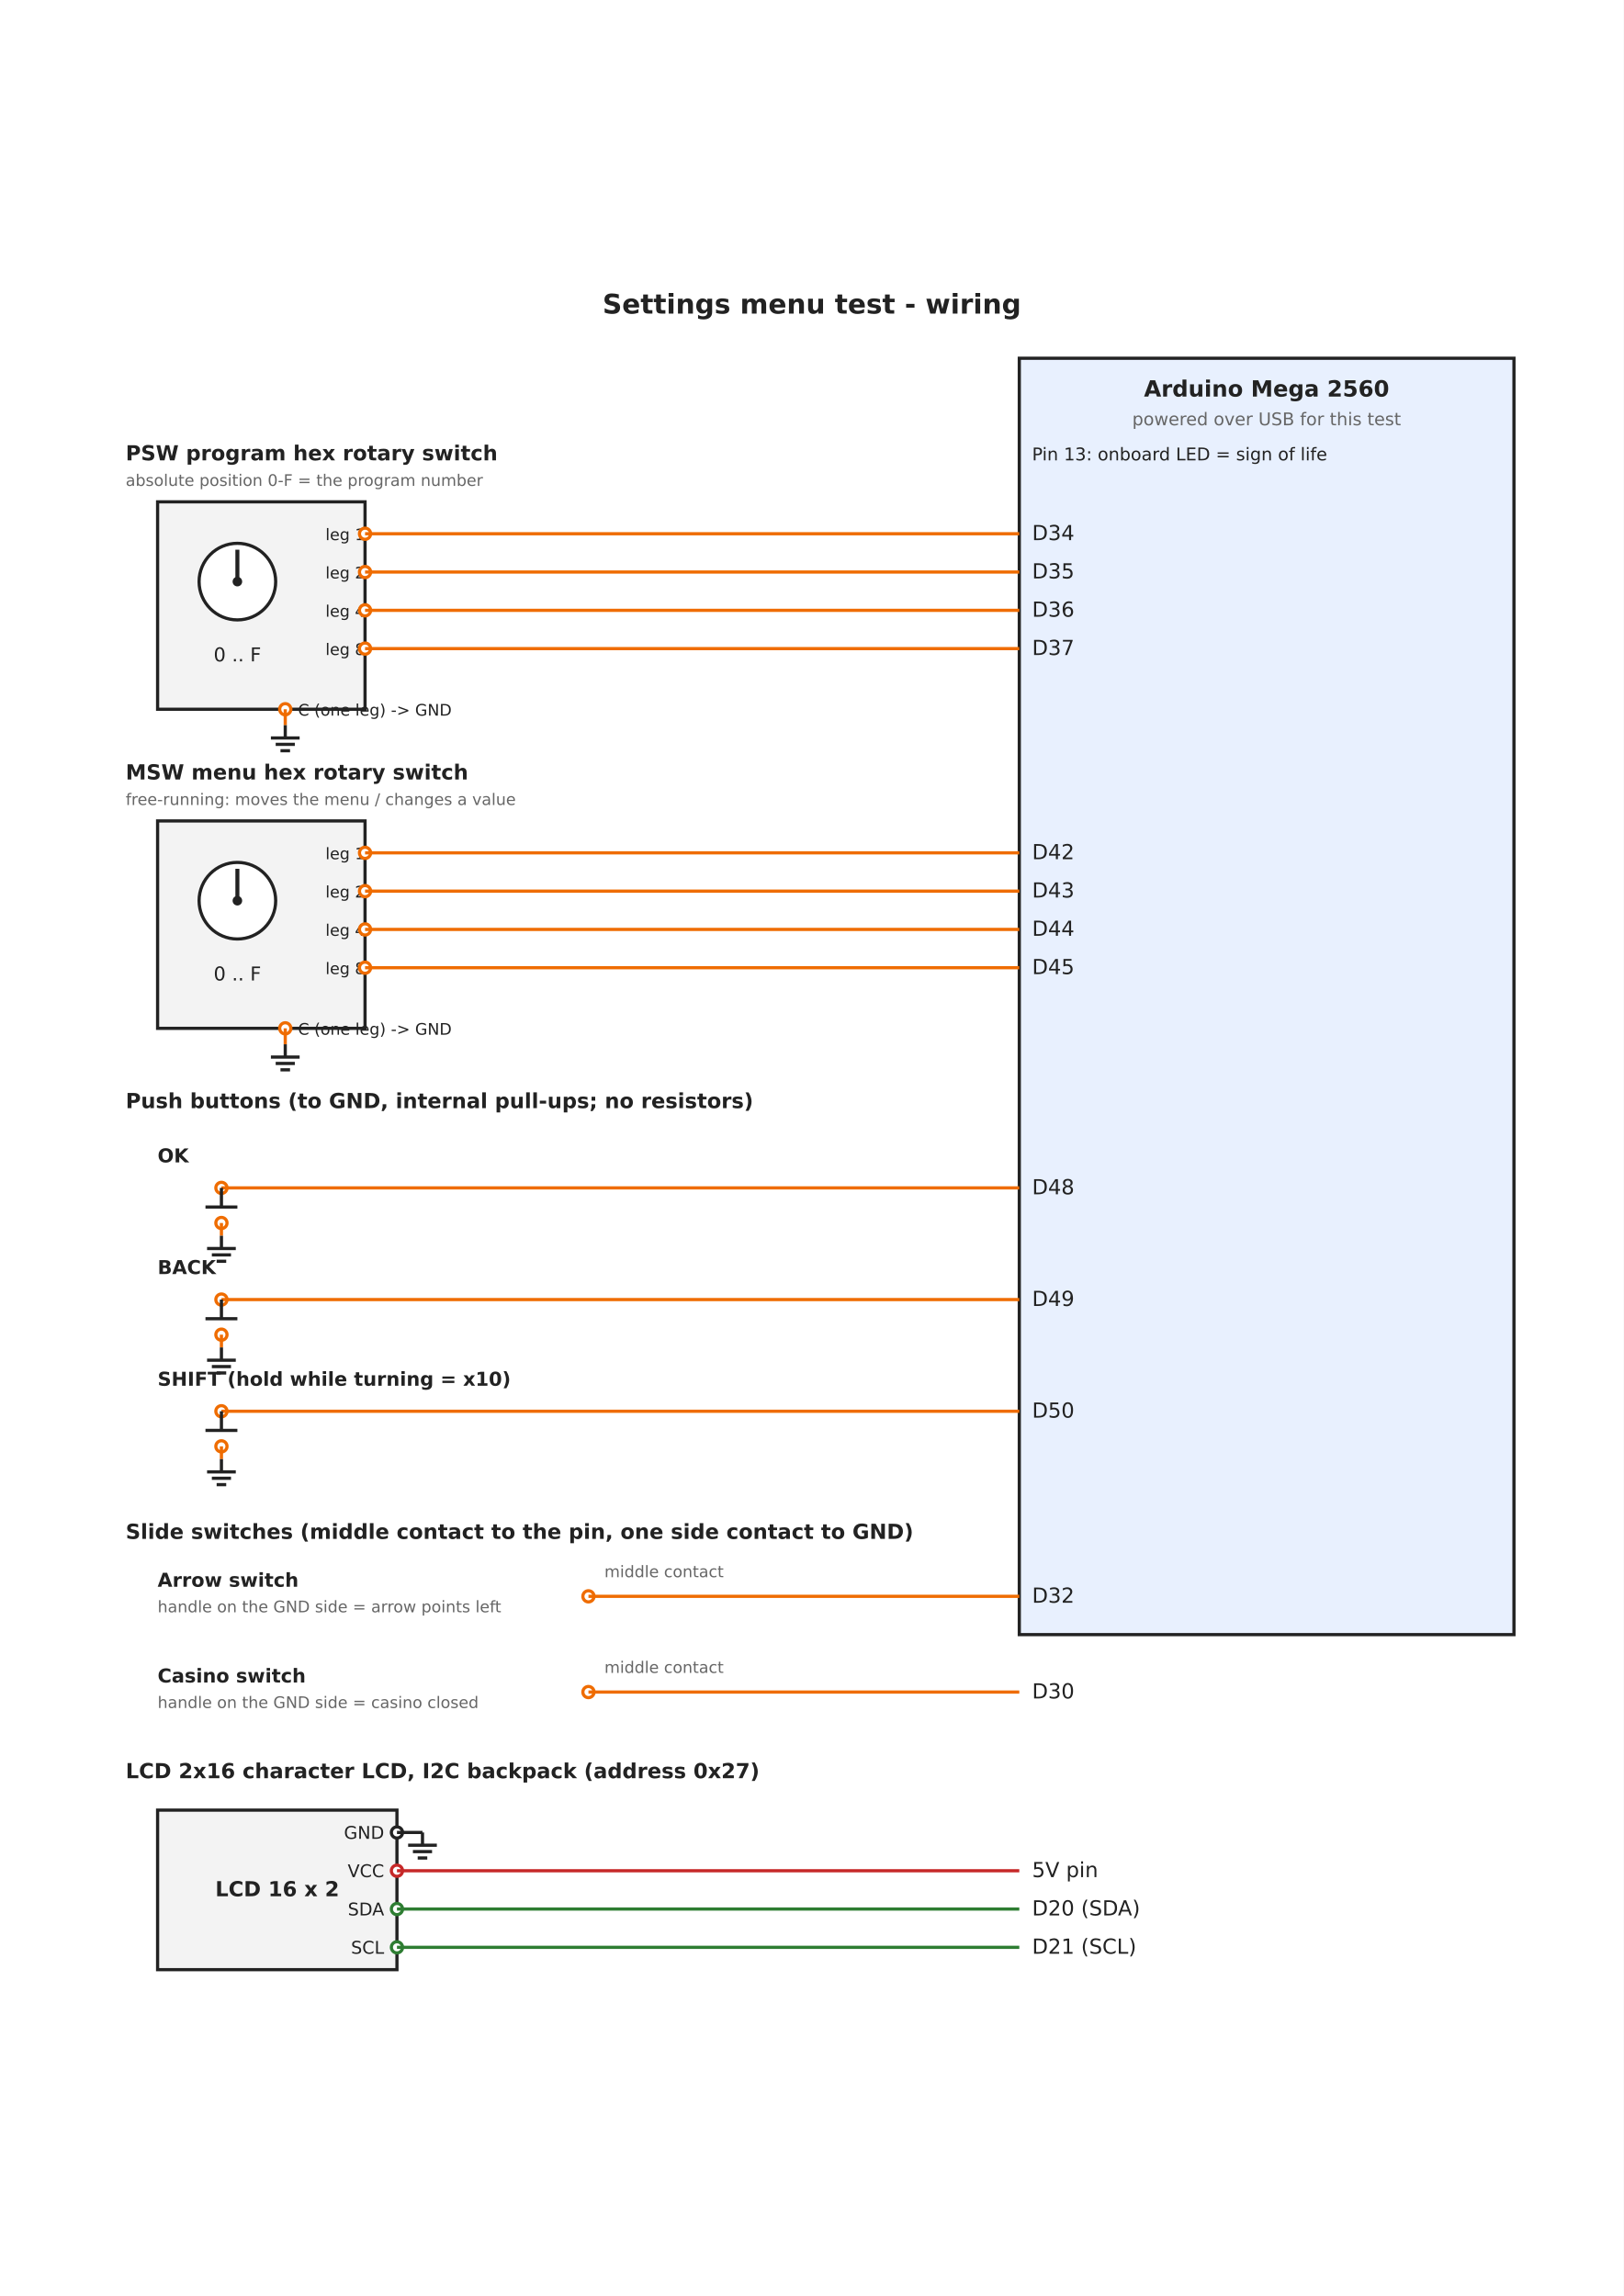
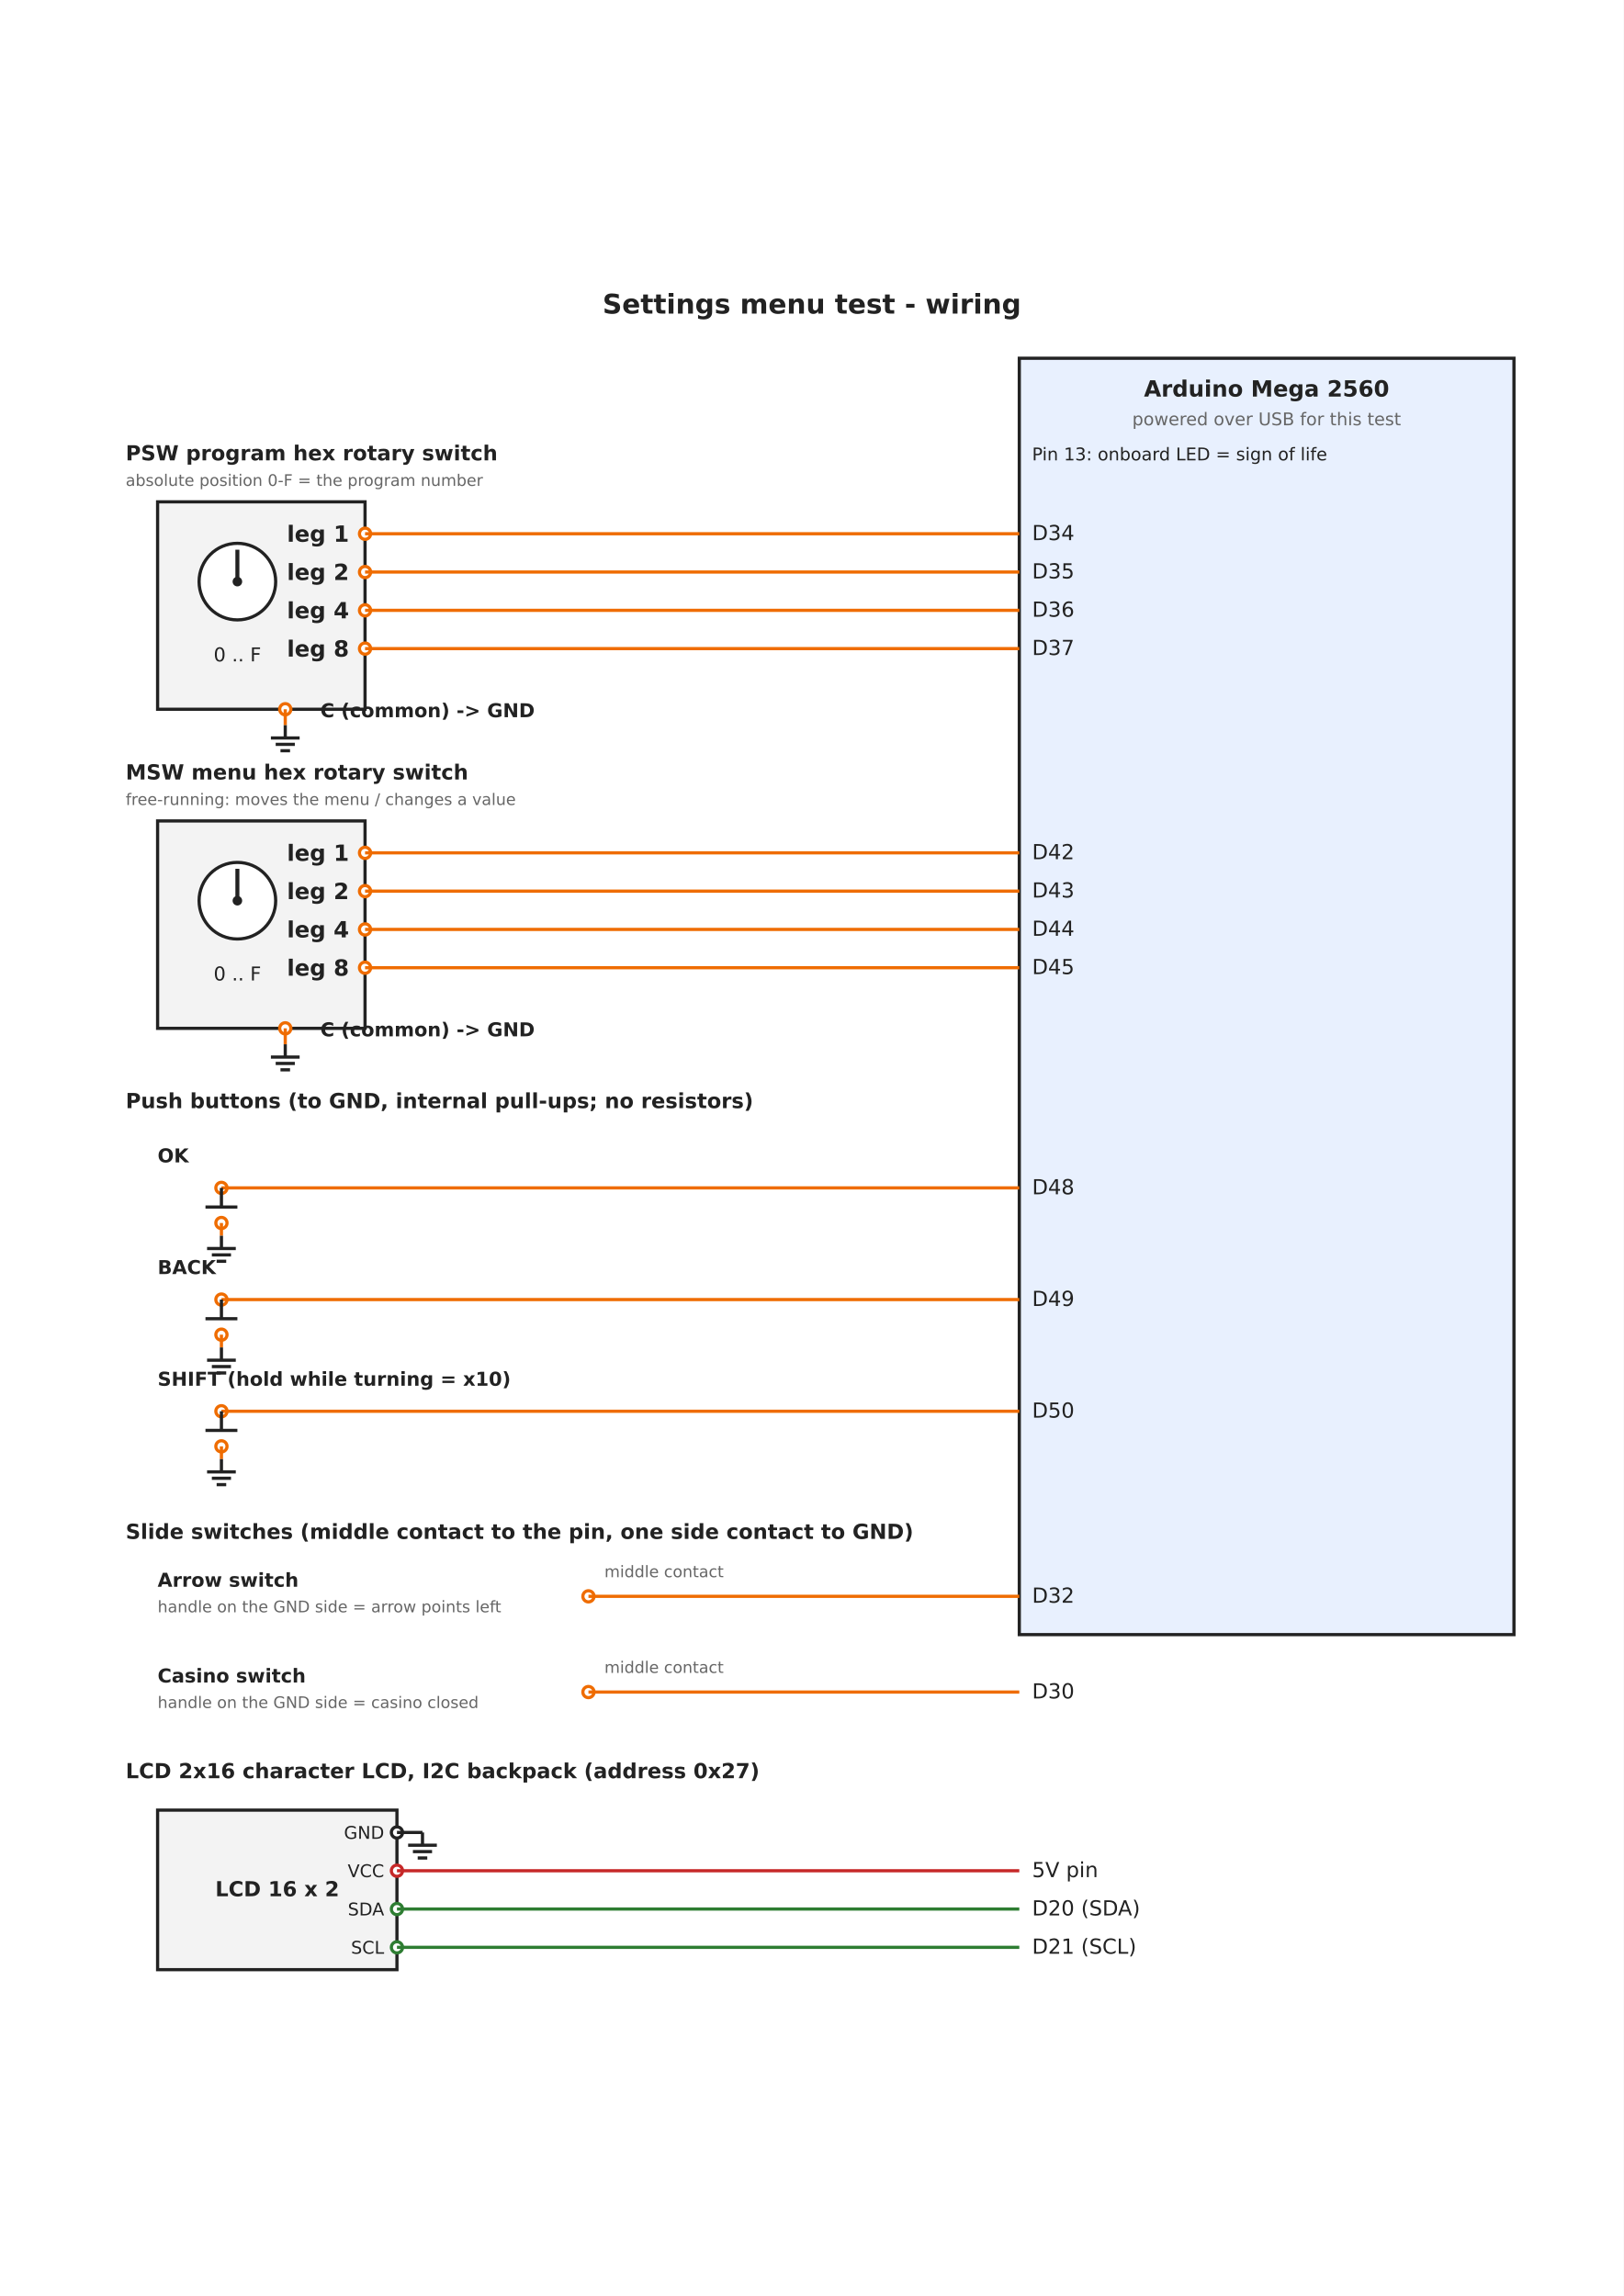
<svg xmlns="http://www.w3.org/2000/svg" width="210mm" height="297mm" viewBox="-38.763 -174.536 1017.53 1439.07">
  <rect x="-38.763" y="-174.536" width="1017.53" height="1439.07" fill="#ffffff" />
  <text x="470" y="22" font-size="17" text-anchor="middle" fill="#222222" font-weight="bold" font-family="DejaVu Sans, Arial, sans-serif">Settings menu test - wiring</text>
  <rect x="600" y="50" width="310" height="800" rx="0" fill="#e8f0fe" stroke="#222222" stroke-width="2" />
  <text x="755" y="74" font-size="14" text-anchor="middle" fill="#222222" font-weight="bold" font-family="DejaVu Sans, Arial, sans-serif">Arduino Mega 2560</text>
  <text x="755" y="92" font-size="11" text-anchor="middle" fill="#666666" font-weight="normal" font-family="DejaVu Sans, Arial, sans-serif">powered over USB for this test</text>
  <text x="40" y="114" font-size="13" text-anchor="start" fill="#222222" font-weight="bold" font-family="DejaVu Sans, Arial, sans-serif">PSW  program hex rotary switch</text>
  <text x="40" y="130" font-size="10" text-anchor="start" fill="#666666" font-weight="normal" font-family="DejaVu Sans, Arial, sans-serif">absolute position 0-F = the program number</text>
  <rect x="60" y="140" width="130" height="130" rx="0" fill="#f3f3f3" stroke="#222222" stroke-width="2" />
  <circle cx="110" cy="190" r="24" fill="#ffffff" stroke="#222222" stroke-width="2" />
  <line x1="110" y1="190" x2="110" y2="170" stroke="#222222" stroke-width="2.5" />
  <circle cx="110" cy="190" r="3" fill="#222222" />
  <text x="110" y="240" font-size="12" text-anchor="middle" fill="#222222" font-weight="normal" font-family="DejaVu Sans, Arial, sans-serif">0 .. F</text>
-   <text x="190" y="164" font-size="10" text-anchor="end" fill="#222222" font-weight="normal" font-family="DejaVu Sans, Arial, sans-serif">leg 1</text>
+   <text x="180" y="165" font-size="14" text-anchor="end" fill="#222222" font-weight="bold" font-family="DejaVu Sans, Arial, sans-serif">leg 1</text>
  <circle cx="190" cy="160" r="3.5" fill="#ffffff" stroke="#ef6c00" stroke-width="2" />
  <line x1="190" y1="160" x2="600" y2="160" stroke="#ef6c00" stroke-width="2" />
  <text x="608" y="164" font-size="13" text-anchor="start" fill="#222222" font-weight="normal" font-family="DejaVu Sans, Arial, sans-serif">D34</text>
-   <text x="190" y="188" font-size="10" text-anchor="end" fill="#222222" font-weight="normal" font-family="DejaVu Sans, Arial, sans-serif">leg 2</text>
+   <text x="180" y="189" font-size="14" text-anchor="end" fill="#222222" font-weight="bold" font-family="DejaVu Sans, Arial, sans-serif">leg 2</text>
  <circle cx="190" cy="184" r="3.5" fill="#ffffff" stroke="#ef6c00" stroke-width="2" />
  <line x1="190" y1="184" x2="600" y2="184" stroke="#ef6c00" stroke-width="2" />
  <text x="608" y="188" font-size="13" text-anchor="start" fill="#222222" font-weight="normal" font-family="DejaVu Sans, Arial, sans-serif">D35</text>
-   <text x="190" y="212" font-size="10" text-anchor="end" fill="#222222" font-weight="normal" font-family="DejaVu Sans, Arial, sans-serif">leg 4</text>
+   <text x="180" y="213" font-size="14" text-anchor="end" fill="#222222" font-weight="bold" font-family="DejaVu Sans, Arial, sans-serif">leg 4</text>
  <circle cx="190" cy="208" r="3.5" fill="#ffffff" stroke="#ef6c00" stroke-width="2" />
  <line x1="190" y1="208" x2="600" y2="208" stroke="#ef6c00" stroke-width="2" />
  <text x="608" y="212" font-size="13" text-anchor="start" fill="#222222" font-weight="normal" font-family="DejaVu Sans, Arial, sans-serif">D36</text>
-   <text x="190" y="236" font-size="10" text-anchor="end" fill="#222222" font-weight="normal" font-family="DejaVu Sans, Arial, sans-serif">leg 8</text>
+   <text x="180" y="237" font-size="14" text-anchor="end" fill="#222222" font-weight="bold" font-family="DejaVu Sans, Arial, sans-serif">leg 8</text>
  <circle cx="190" cy="232" r="3.5" fill="#ffffff" stroke="#ef6c00" stroke-width="2" />
  <line x1="190" y1="232" x2="600" y2="232" stroke="#ef6c00" stroke-width="2" />
  <text x="608" y="236" font-size="13" text-anchor="start" fill="#222222" font-weight="normal" font-family="DejaVu Sans, Arial, sans-serif">D37</text>
  <circle cx="140" cy="270" r="3.5" fill="#ffffff" stroke="#ef6c00" stroke-width="2" />
  <line x1="140" y1="270" x2="140" y2="280" stroke="#ef6c00" stroke-width="2" />
  <line x1="140" y1="280" x2="140" y2="288" stroke="#222222" stroke-width="2" />
  <line x1="131" y1="288" x2="149" y2="288" stroke="#222222" stroke-width="2" />
  <line x1="134" y1="292" x2="146" y2="292" stroke="#222222" stroke-width="2" />
  <line x1="137" y1="296" x2="143" y2="296" stroke="#222222" stroke-width="2" />
-   <text x="148" y="274" font-size="10" text-anchor="start" fill="#222222" font-weight="normal" font-family="DejaVu Sans, Arial, sans-serif">C (one leg) -&gt; GND</text>
+   <text x="162" y="275" font-size="12" text-anchor="start" fill="#222222" font-weight="bold" font-family="DejaVu Sans, Arial, sans-serif">C (common) -&gt; GND</text>
  <text x="40" y="314" font-size="13" text-anchor="start" fill="#222222" font-weight="bold" font-family="DejaVu Sans, Arial, sans-serif">MSW  menu hex rotary switch</text>
  <text x="40" y="330" font-size="10" text-anchor="start" fill="#666666" font-weight="normal" font-family="DejaVu Sans, Arial, sans-serif">free-running: moves the menu / changes a value</text>
  <rect x="60" y="340" width="130" height="130" rx="0" fill="#f3f3f3" stroke="#222222" stroke-width="2" />
  <circle cx="110" cy="390" r="24" fill="#ffffff" stroke="#222222" stroke-width="2" />
  <line x1="110" y1="390" x2="110" y2="370" stroke="#222222" stroke-width="2.5" />
  <circle cx="110" cy="390" r="3" fill="#222222" />
  <text x="110" y="440" font-size="12" text-anchor="middle" fill="#222222" font-weight="normal" font-family="DejaVu Sans, Arial, sans-serif">0 .. F</text>
-   <text x="190" y="364" font-size="10" text-anchor="end" fill="#222222" font-weight="normal" font-family="DejaVu Sans, Arial, sans-serif">leg 1</text>
+   <text x="180" y="365" font-size="14" text-anchor="end" fill="#222222" font-weight="bold" font-family="DejaVu Sans, Arial, sans-serif">leg 1</text>
  <circle cx="190" cy="360" r="3.5" fill="#ffffff" stroke="#ef6c00" stroke-width="2" />
  <line x1="190" y1="360" x2="600" y2="360" stroke="#ef6c00" stroke-width="2" />
  <text x="608" y="364" font-size="13" text-anchor="start" fill="#222222" font-weight="normal" font-family="DejaVu Sans, Arial, sans-serif">D42</text>
-   <text x="190" y="388" font-size="10" text-anchor="end" fill="#222222" font-weight="normal" font-family="DejaVu Sans, Arial, sans-serif">leg 2</text>
+   <text x="180" y="389" font-size="14" text-anchor="end" fill="#222222" font-weight="bold" font-family="DejaVu Sans, Arial, sans-serif">leg 2</text>
  <circle cx="190" cy="384" r="3.5" fill="#ffffff" stroke="#ef6c00" stroke-width="2" />
  <line x1="190" y1="384" x2="600" y2="384" stroke="#ef6c00" stroke-width="2" />
  <text x="608" y="388" font-size="13" text-anchor="start" fill="#222222" font-weight="normal" font-family="DejaVu Sans, Arial, sans-serif">D43</text>
-   <text x="190" y="412" font-size="10" text-anchor="end" fill="#222222" font-weight="normal" font-family="DejaVu Sans, Arial, sans-serif">leg 4</text>
+   <text x="180" y="413" font-size="14" text-anchor="end" fill="#222222" font-weight="bold" font-family="DejaVu Sans, Arial, sans-serif">leg 4</text>
  <circle cx="190" cy="408" r="3.5" fill="#ffffff" stroke="#ef6c00" stroke-width="2" />
  <line x1="190" y1="408" x2="600" y2="408" stroke="#ef6c00" stroke-width="2" />
  <text x="608" y="412" font-size="13" text-anchor="start" fill="#222222" font-weight="normal" font-family="DejaVu Sans, Arial, sans-serif">D44</text>
-   <text x="190" y="436" font-size="10" text-anchor="end" fill="#222222" font-weight="normal" font-family="DejaVu Sans, Arial, sans-serif">leg 8</text>
+   <text x="180" y="437" font-size="14" text-anchor="end" fill="#222222" font-weight="bold" font-family="DejaVu Sans, Arial, sans-serif">leg 8</text>
  <circle cx="190" cy="432" r="3.5" fill="#ffffff" stroke="#ef6c00" stroke-width="2" />
  <line x1="190" y1="432" x2="600" y2="432" stroke="#ef6c00" stroke-width="2" />
  <text x="608" y="436" font-size="13" text-anchor="start" fill="#222222" font-weight="normal" font-family="DejaVu Sans, Arial, sans-serif">D45</text>
  <circle cx="140" cy="470" r="3.5" fill="#ffffff" stroke="#ef6c00" stroke-width="2" />
  <line x1="140" y1="470" x2="140" y2="480" stroke="#ef6c00" stroke-width="2" />
  <line x1="140" y1="480" x2="140" y2="488" stroke="#222222" stroke-width="2" />
  <line x1="131" y1="488" x2="149" y2="488" stroke="#222222" stroke-width="2" />
  <line x1="134" y1="492" x2="146" y2="492" stroke="#222222" stroke-width="2" />
  <line x1="137" y1="496" x2="143" y2="496" stroke="#222222" stroke-width="2" />
-   <text x="148" y="474" font-size="10" text-anchor="start" fill="#222222" font-weight="normal" font-family="DejaVu Sans, Arial, sans-serif">C (one leg) -&gt; GND</text>
+   <text x="162" y="475" font-size="12" text-anchor="start" fill="#222222" font-weight="bold" font-family="DejaVu Sans, Arial, sans-serif">C (common) -&gt; GND</text>
  <text x="40" y="520" font-size="13" text-anchor="start" fill="#222222" font-weight="bold" font-family="DejaVu Sans, Arial, sans-serif">Push buttons (to GND, internal pull-ups; no resistors)</text>
  <text x="60" y="554" font-size="12" text-anchor="start" fill="#222222" font-weight="bold" font-family="DejaVu Sans, Arial, sans-serif">OK</text>
  <circle cx="100" cy="570" r="3.5" fill="#ffffff" stroke="#ef6c00" stroke-width="2" />
  <line x1="100" y1="570" x2="600" y2="570" stroke="#ef6c00" stroke-width="2" />
  <text x="608" y="574" font-size="13" text-anchor="start" fill="#222222" font-weight="normal" font-family="DejaVu Sans, Arial, sans-serif">D48</text>
  <line x1="100" y1="570" x2="100" y2="582" stroke="#222222" stroke-width="2" />
  <line x1="90" y1="582" x2="110" y2="582" stroke="#222222" stroke-width="2" />
  <circle cx="100" cy="592" r="3.5" fill="#ffffff" stroke="#ef6c00" stroke-width="2" />
  <line x1="100" y1="592" x2="100" y2="600" stroke="#ef6c00" stroke-width="2" />
  <line x1="100" y1="600" x2="100" y2="608" stroke="#222222" stroke-width="2" />
  <line x1="91" y1="608" x2="109" y2="608" stroke="#222222" stroke-width="2" />
  <line x1="94" y1="612" x2="106" y2="612" stroke="#222222" stroke-width="2" />
  <line x1="97" y1="616" x2="103" y2="616" stroke="#222222" stroke-width="2" />
  <text x="60" y="624" font-size="12" text-anchor="start" fill="#222222" font-weight="bold" font-family="DejaVu Sans, Arial, sans-serif">BACK</text>
  <circle cx="100" cy="640" r="3.5" fill="#ffffff" stroke="#ef6c00" stroke-width="2" />
  <line x1="100" y1="640" x2="600" y2="640" stroke="#ef6c00" stroke-width="2" />
  <text x="608" y="644" font-size="13" text-anchor="start" fill="#222222" font-weight="normal" font-family="DejaVu Sans, Arial, sans-serif">D49</text>
  <line x1="100" y1="640" x2="100" y2="652" stroke="#222222" stroke-width="2" />
  <line x1="90" y1="652" x2="110" y2="652" stroke="#222222" stroke-width="2" />
  <circle cx="100" cy="662" r="3.5" fill="#ffffff" stroke="#ef6c00" stroke-width="2" />
  <line x1="100" y1="662" x2="100" y2="670" stroke="#ef6c00" stroke-width="2" />
  <line x1="100" y1="670" x2="100" y2="678" stroke="#222222" stroke-width="2" />
  <line x1="91" y1="678" x2="109" y2="678" stroke="#222222" stroke-width="2" />
  <line x1="94" y1="682" x2="106" y2="682" stroke="#222222" stroke-width="2" />
  <line x1="97" y1="686" x2="103" y2="686" stroke="#222222" stroke-width="2" />
  <text x="60" y="694" font-size="12" text-anchor="start" fill="#222222" font-weight="bold" font-family="DejaVu Sans, Arial, sans-serif">SHIFT (hold while turning = x10)</text>
  <circle cx="100" cy="710" r="3.5" fill="#ffffff" stroke="#ef6c00" stroke-width="2" />
  <line x1="100" y1="710" x2="600" y2="710" stroke="#ef6c00" stroke-width="2" />
  <text x="608" y="714" font-size="13" text-anchor="start" fill="#222222" font-weight="normal" font-family="DejaVu Sans, Arial, sans-serif">D50</text>
  <line x1="100" y1="710" x2="100" y2="722" stroke="#222222" stroke-width="2" />
  <line x1="90" y1="722" x2="110" y2="722" stroke="#222222" stroke-width="2" />
  <circle cx="100" cy="732" r="3.5" fill="#ffffff" stroke="#ef6c00" stroke-width="2" />
  <line x1="100" y1="732" x2="100" y2="740" stroke="#ef6c00" stroke-width="2" />
  <line x1="100" y1="740" x2="100" y2="748" stroke="#222222" stroke-width="2" />
  <line x1="91" y1="748" x2="109" y2="748" stroke="#222222" stroke-width="2" />
  <line x1="94" y1="752" x2="106" y2="752" stroke="#222222" stroke-width="2" />
  <line x1="97" y1="756" x2="103" y2="756" stroke="#222222" stroke-width="2" />
  <text x="40" y="790" font-size="13" text-anchor="start" fill="#222222" font-weight="bold" font-family="DejaVu Sans, Arial, sans-serif">Slide switches (middle contact to the pin, one side contact to GND)</text>
  <text x="60" y="820" font-size="12" text-anchor="start" fill="#222222" font-weight="bold" font-family="DejaVu Sans, Arial, sans-serif">Arrow switch</text>
  <text x="60" y="836" font-size="10" text-anchor="start" fill="#666666" font-weight="normal" font-family="DejaVu Sans, Arial, sans-serif">handle on the GND side = arrow points left</text>
  <circle cx="330" cy="826" r="3.5" fill="#ffffff" stroke="#ef6c00" stroke-width="2" />
  <line x1="330" y1="826" x2="600" y2="826" stroke="#ef6c00" stroke-width="2" />
  <text x="608" y="830" font-size="13" text-anchor="start" fill="#222222" font-weight="normal" font-family="DejaVu Sans, Arial, sans-serif">D32</text>
  <text x="340" y="814" font-size="10" text-anchor="start" fill="#666666" font-weight="normal" font-family="DejaVu Sans, Arial, sans-serif">middle contact</text>
  <text x="60" y="880" font-size="12" text-anchor="start" fill="#222222" font-weight="bold" font-family="DejaVu Sans, Arial, sans-serif">Casino switch</text>
  <text x="60" y="896" font-size="10" text-anchor="start" fill="#666666" font-weight="normal" font-family="DejaVu Sans, Arial, sans-serif">handle on the GND side = casino closed</text>
  <circle cx="330" cy="886" r="3.5" fill="#ffffff" stroke="#ef6c00" stroke-width="2" />
  <line x1="330" y1="886" x2="600" y2="886" stroke="#ef6c00" stroke-width="2" />
  <text x="608" y="890" font-size="13" text-anchor="start" fill="#222222" font-weight="normal" font-family="DejaVu Sans, Arial, sans-serif">D30</text>
  <text x="340" y="874" font-size="10" text-anchor="start" fill="#666666" font-weight="normal" font-family="DejaVu Sans, Arial, sans-serif">middle contact</text>
  <text x="40" y="940" font-size="13" text-anchor="start" fill="#222222" font-weight="bold" font-family="DejaVu Sans, Arial, sans-serif">LCD  2x16 character LCD, I2C backpack (address 0x27)</text>
  <rect x="60" y="960" width="150" height="100" rx="0" fill="#f3f3f3" stroke="#222222" stroke-width="2" />
  <text x="135" y="1014" font-size="13" text-anchor="middle" fill="#222222" font-weight="bold" font-family="DejaVu Sans, Arial, sans-serif">LCD 16 x 2</text>
  <text x="202" y="978" font-size="11" text-anchor="end" fill="#222222" font-weight="normal" font-family="DejaVu Sans, Arial, sans-serif">GND</text>
  <circle cx="210" cy="974" r="3.5" fill="#ffffff" stroke="#222222" stroke-width="2" />
  <line x1="210" y1="974" x2="226" y2="974" stroke="#222222" stroke-width="2" />
  <line x1="226" y1="974" x2="226" y2="982" stroke="#222222" stroke-width="2" />
  <line x1="217" y1="982" x2="235" y2="982" stroke="#222222" stroke-width="2" />
  <line x1="220" y1="986" x2="232" y2="986" stroke="#222222" stroke-width="2" />
  <line x1="223" y1="990" x2="229" y2="990" stroke="#222222" stroke-width="2" />
  <text x="202" y="1002" font-size="11" text-anchor="end" fill="#222222" font-weight="normal" font-family="DejaVu Sans, Arial, sans-serif">VCC</text>
  <circle cx="210" cy="998" r="3.5" fill="#ffffff" stroke="#c62828" stroke-width="2" />
  <line x1="210" y1="998" x2="600" y2="998" stroke="#c62828" stroke-width="2" />
  <text x="608" y="1002" font-size="13" text-anchor="start" fill="#222222" font-weight="normal" font-family="DejaVu Sans, Arial, sans-serif">5V pin</text>
  <text x="202" y="1026" font-size="11" text-anchor="end" fill="#222222" font-weight="normal" font-family="DejaVu Sans, Arial, sans-serif">SDA</text>
  <circle cx="210" cy="1022" r="3.5" fill="#ffffff" stroke="#2e7d32" stroke-width="2" />
  <line x1="210" y1="1022" x2="600" y2="1022" stroke="#2e7d32" stroke-width="2" />
  <text x="608" y="1026" font-size="13" text-anchor="start" fill="#222222" font-weight="normal" font-family="DejaVu Sans, Arial, sans-serif">D20 (SDA)</text>
  <text x="202" y="1050" font-size="11" text-anchor="end" fill="#222222" font-weight="normal" font-family="DejaVu Sans, Arial, sans-serif">SCL</text>
  <circle cx="210" cy="1046" r="3.5" fill="#ffffff" stroke="#2e7d32" stroke-width="2" />
  <line x1="210" y1="1046" x2="600" y2="1046" stroke="#2e7d32" stroke-width="2" />
  <text x="608" y="1050" font-size="13" text-anchor="start" fill="#222222" font-weight="normal" font-family="DejaVu Sans, Arial, sans-serif">D21 (SCL)</text>
  <text x="608" y="114" font-size="11" text-anchor="start" fill="#222222" font-weight="normal" font-family="DejaVu Sans, Arial, sans-serif">Pin 13: onboard LED = sign of life</text>
</svg>
